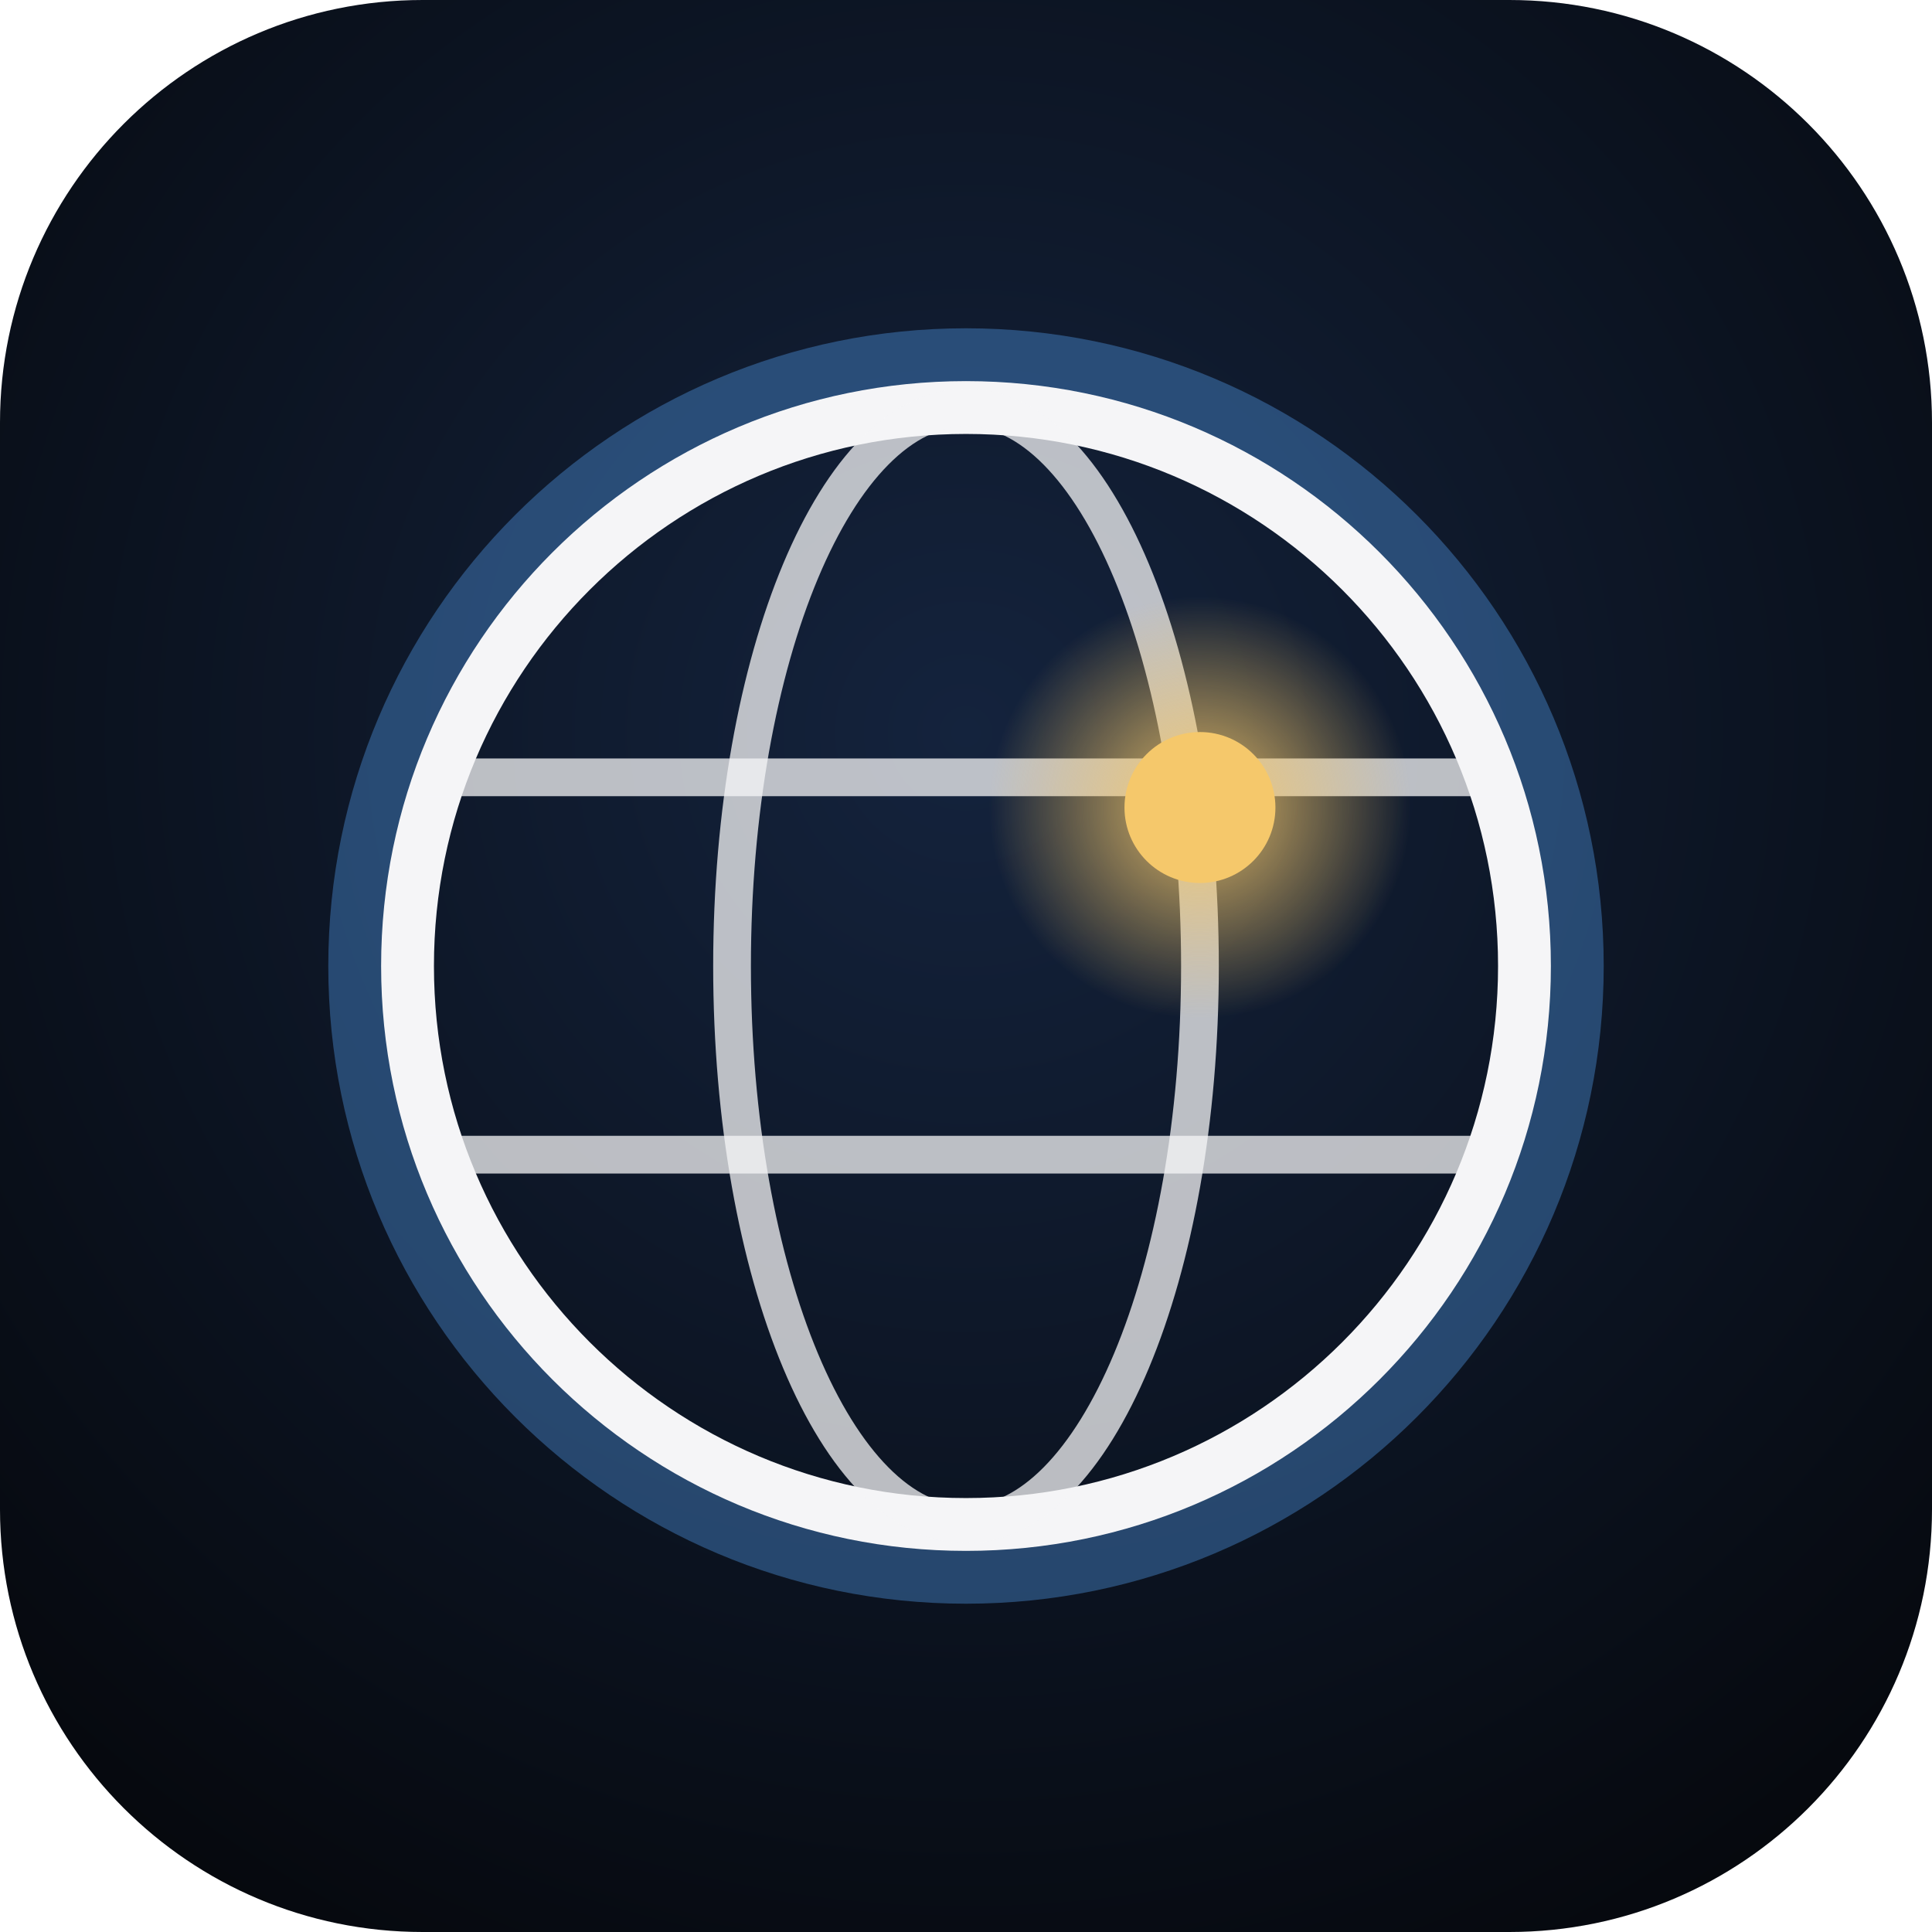
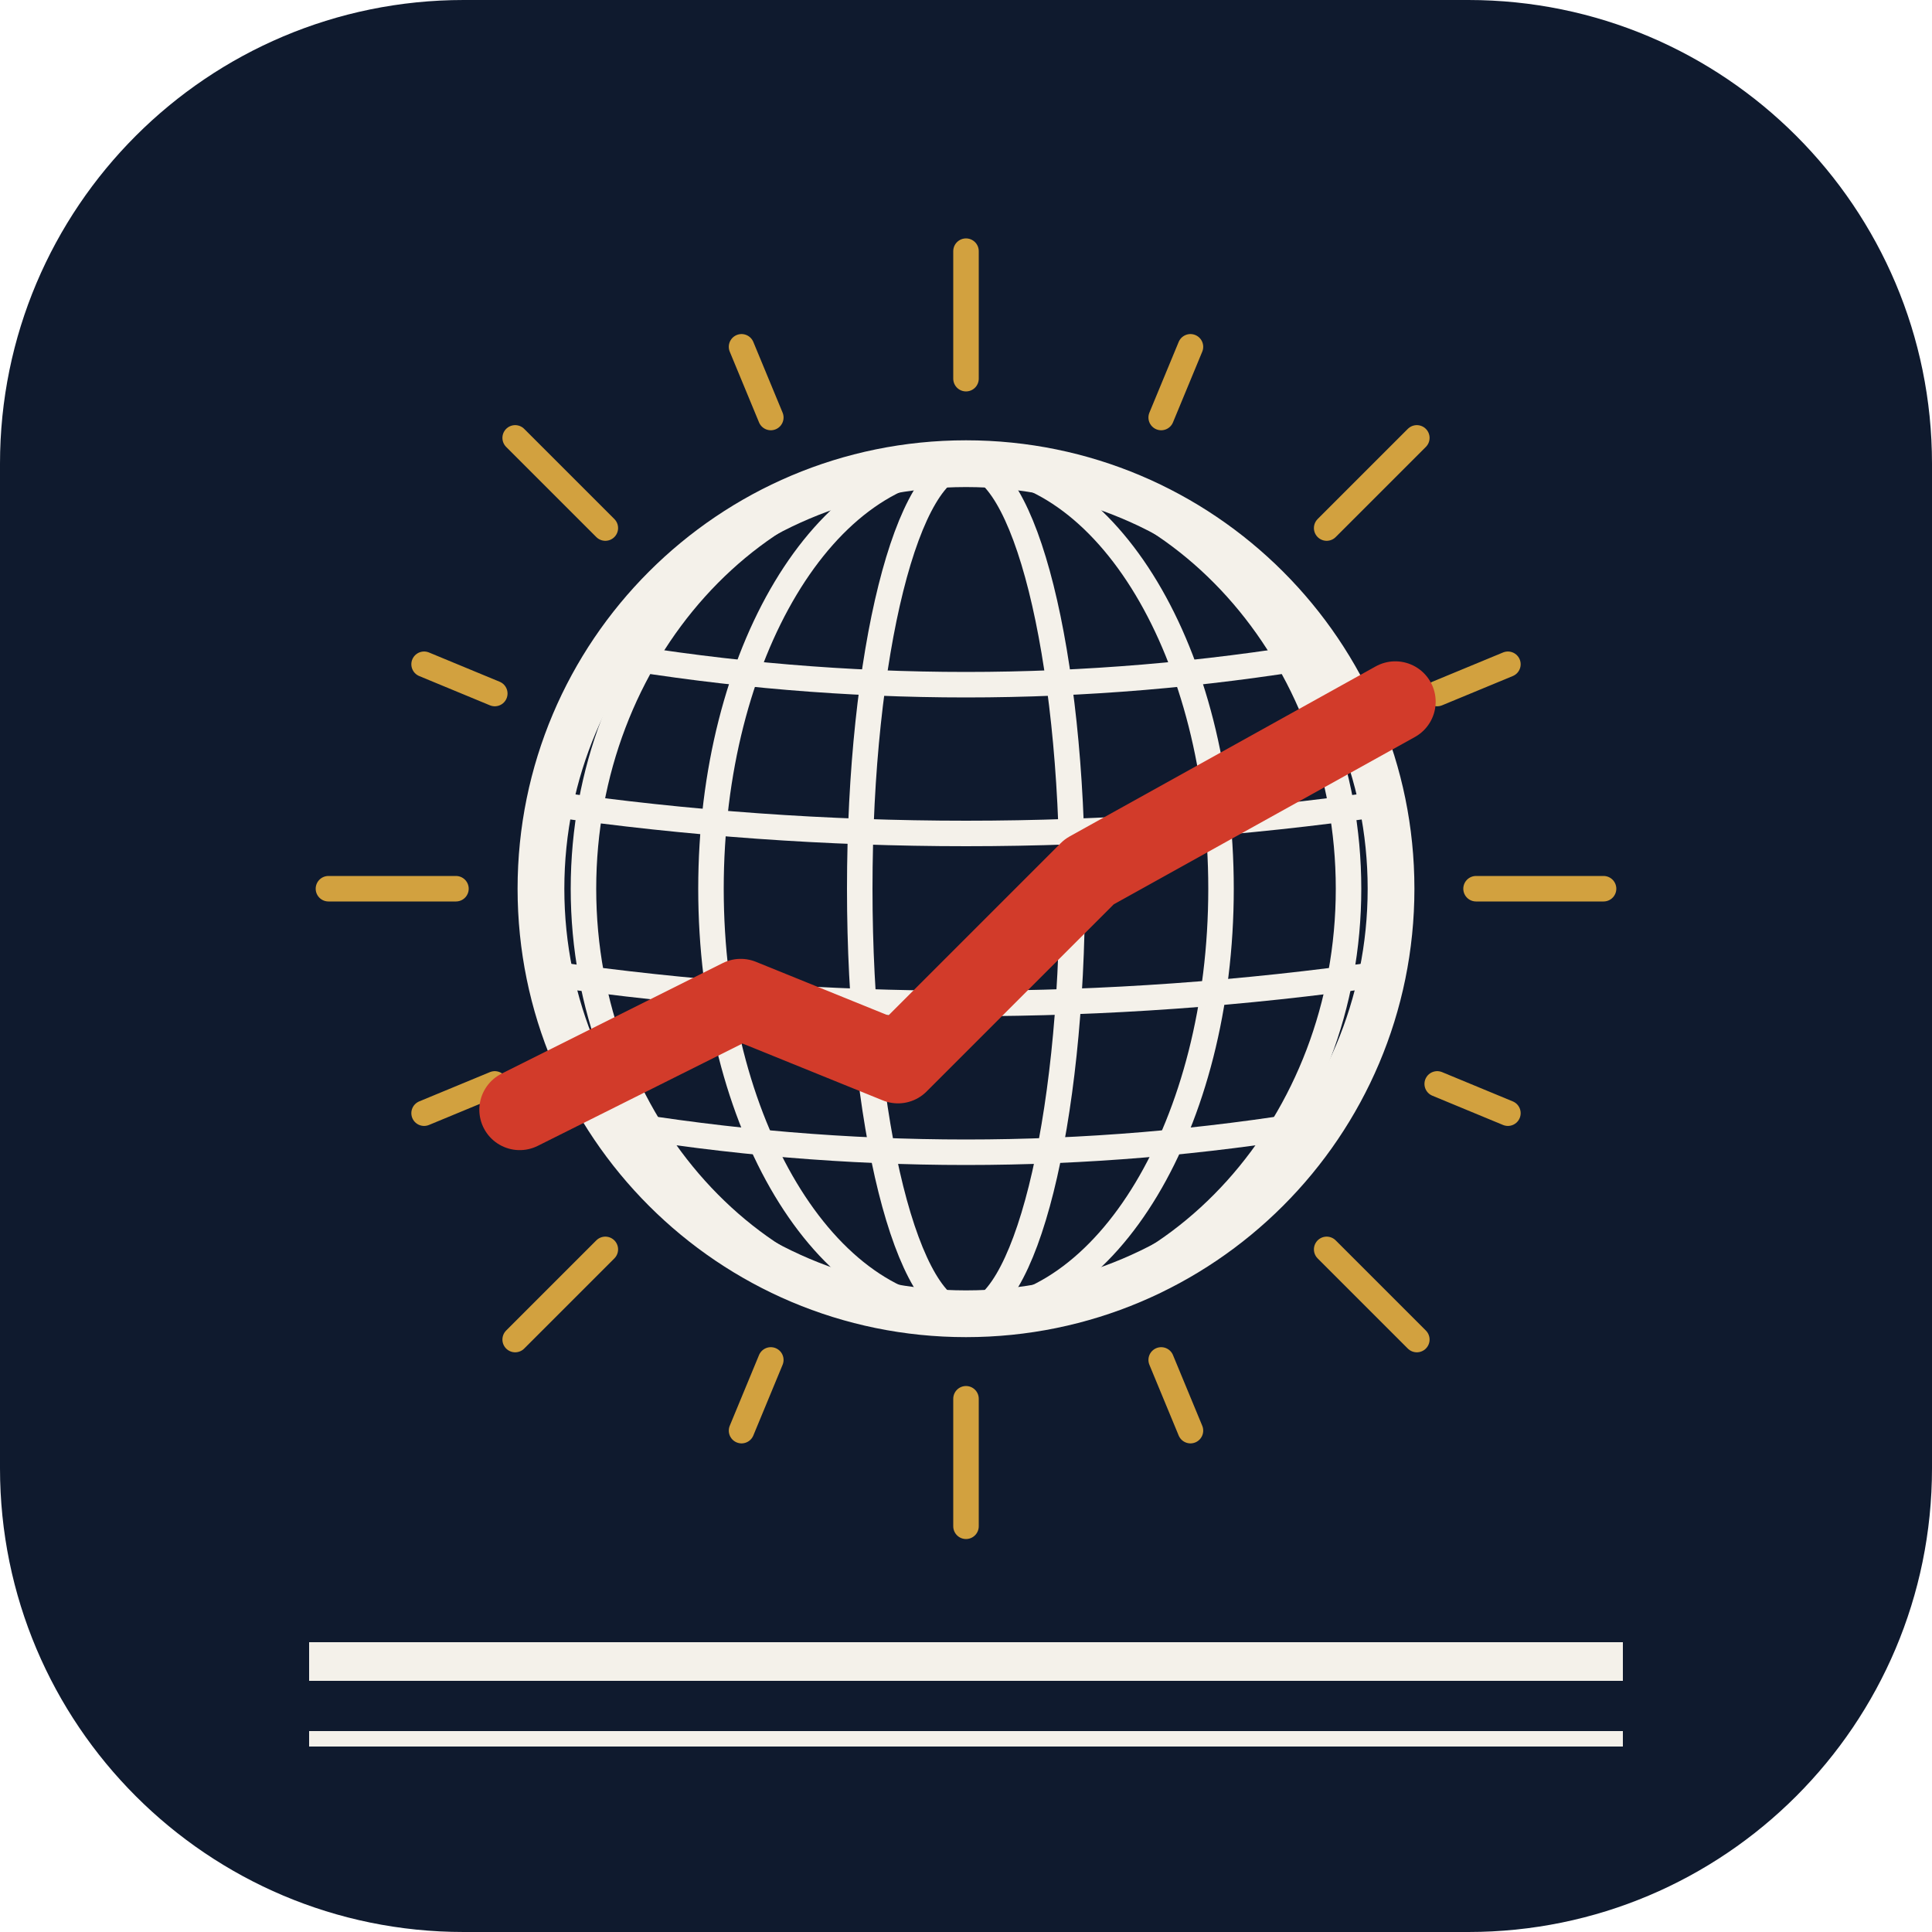
- <svg xmlns="http://www.w3.org/2000/svg" viewBox="0 0 512 512">
+ <svg xmlns="http://www.w3.org/2000/svg" viewBox="0 0 100 100">
+   <rect width="100" height="100" rx="24" fill="#0f1a2e" />
+   <g stroke="#f5b942" stroke-width="1.32" stroke-linecap="round" opacity=".85">
+     <path d="M76.4 46L83 46" />
+     <path d="M74.39 56.103L78.049 57.618" />
+     <path d="M68.668 64.668L73.335 69.335" />
+     <path d="M60.103 70.39L61.618 74.049" />
+     <path d="M50 72.4L50 79" />
+     <path d="M39.897 70.39L38.382 74.049" />
+     <path d="M31.332 64.668L26.665 69.335" />
+     <path d="M25.61 56.103L21.951 57.618" />
+     <path d="M23.6 46L17 46" />
+     <path d="M25.61 35.897L21.951 34.382" />
+     <path d="M31.332 27.332L26.665 22.665" />
+     <path d="M39.897 21.61L38.382 17.951" />
+     <path d="M50 19.6L50 13" />
+     <path d="M60.103 21.61L61.618 17.951" />
+     <path d="M68.668 27.332L73.335 22.665" />
+     <path d="M74.39 35.897L78.049 34.382" />
+   </g>
+   <circle cx="50" cy="46" r="22" fill="#0f1a2e" />
  <defs>
-     <radialGradient id="bg" cx="50%" cy="38%" r="75%">
-       <stop offset="0" stop-color="#14233d" />
-       <stop offset="1" stop-color="#05070b" />
-     </radialGradient>
-     <radialGradient id="glow" cx="50%" cy="50%" r="50%">
-       <stop offset="0" stop-color="#f5c86b" stop-opacity=".9" />
-       <stop offset="1" stop-color="#f5c86b" stop-opacity="0" />
-     </radialGradient>
+     <clipPath id="c40">
+       <circle cx="50" cy="46" r="22" />
+     </clipPath>
  </defs>
-   <rect width="512" height="512" rx="112" fill="url(#bg)" />
-   <circle cx="256" cy="256" r="158" fill="none" stroke="#5aa9ff" stroke-opacity=".35" stroke-width="22" />
-   <circle cx="256" cy="256" r="148" fill="none" stroke="#f5f5f7" stroke-width="14" />
-   <ellipse cx="256" cy="256" rx="62" ry="148" fill="none" stroke="#f5f5f7" stroke-width="10" opacity=".75" />
-   <path d="M112 206h288M112 306h288" stroke="#f5f5f7" stroke-width="10" opacity=".75" />
-   <circle cx="318" cy="214" r="56" fill="url(#glow)" />
-   <circle cx="318" cy="214" r="20" fill="#f5c86b" />
+   <g clip-path="url(#c40)" fill="none" stroke="#f4f1ea" stroke-width="1.32">
+     <ellipse cx="50" cy="46" rx="5.5" ry="22" />
+     <ellipse cx="50" cy="46" rx="13.2" ry="22" />
+     <ellipse cx="50" cy="46" rx="19.8" ry="22" />
+     <path d="M31.626 33.9Q50 36.98 68.374 33.9" />
+     <path d="M28.444 41.6Q50 44.68 71.556 41.6" />
+     <path d="M28.444 50.4Q50 53.48 71.556 50.4" />
+     <path d="M31.626 58.1Q50 61.18 68.374 58.1" />
+   </g>
+   <circle cx="50" cy="46" r="22" fill="none" stroke="#f4f1ea" stroke-width="2.42" />
+   <path d="M26.9 57.44l11.44 -5.72 8.14 3.3 9.9 -9.9 15.84 -8.8" fill="none" stroke="#d23b2a" stroke-width="4.18" stroke-linecap="round" stroke-linejoin="round" />
+   <path d="M16 86h68" stroke="#f4f1ea" stroke-width="2" />
+   <path d="M16 90h68" stroke="#f4f1ea" stroke-width=".8" />
</svg>
